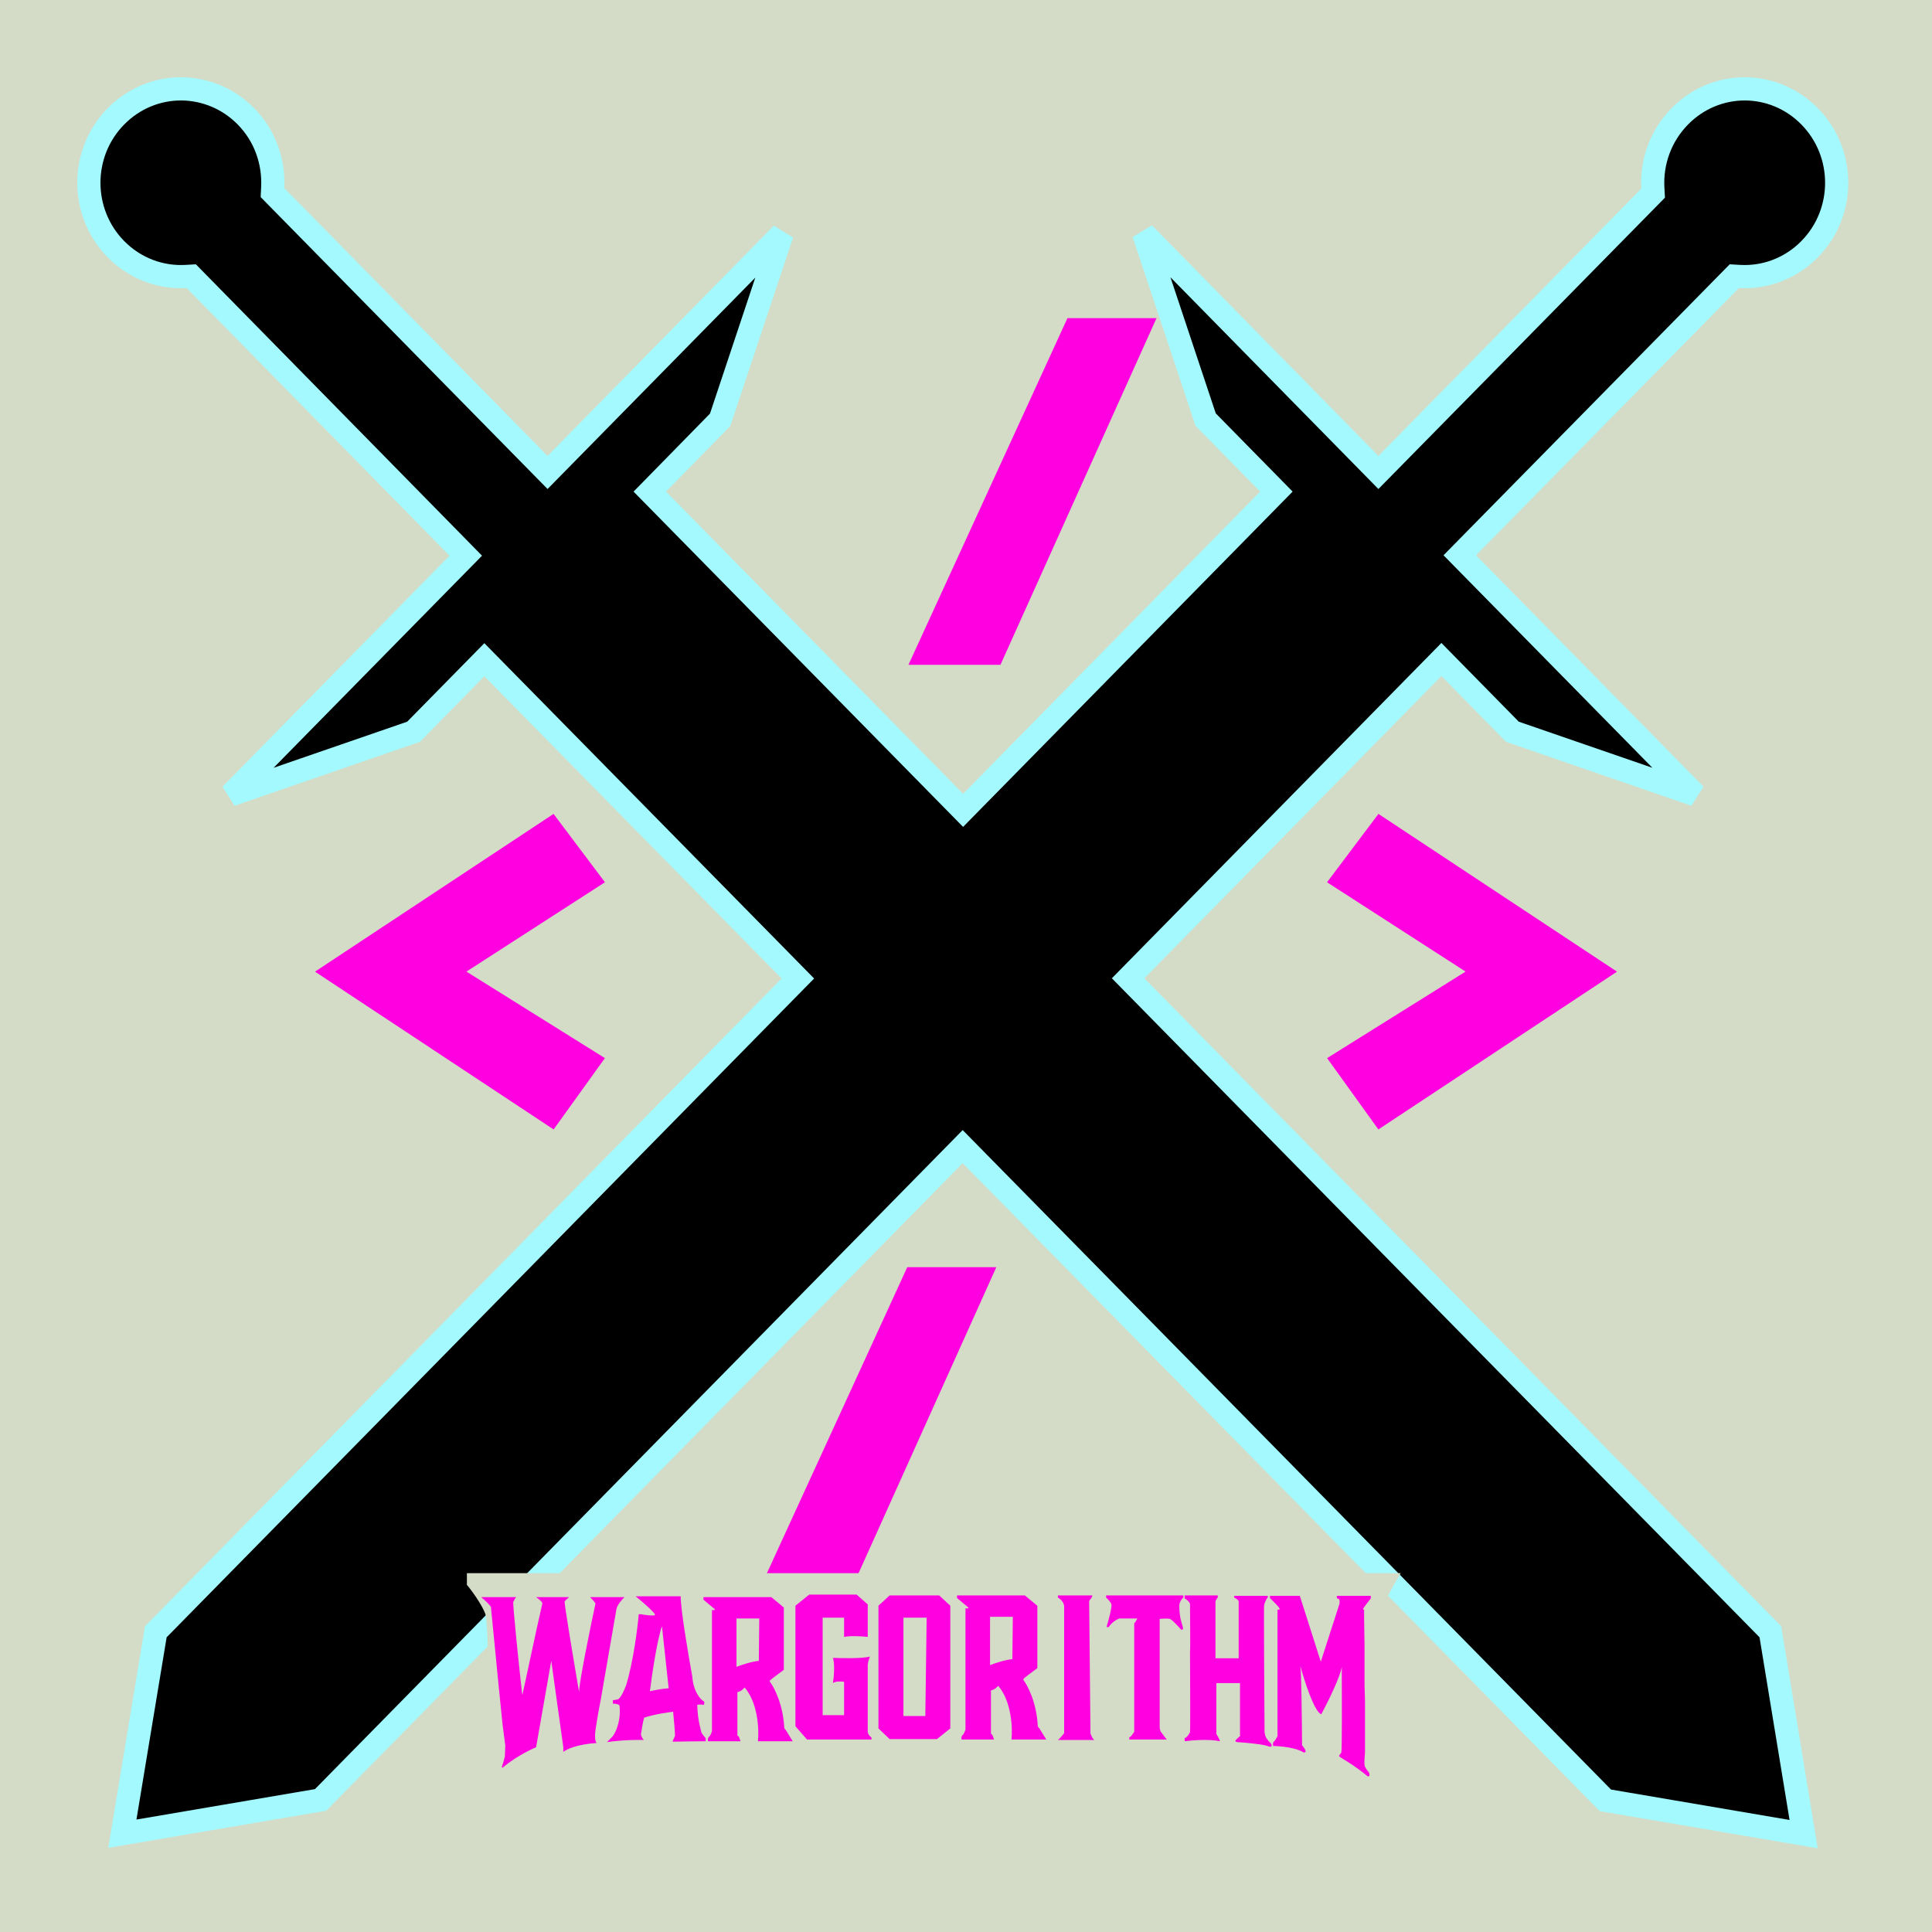
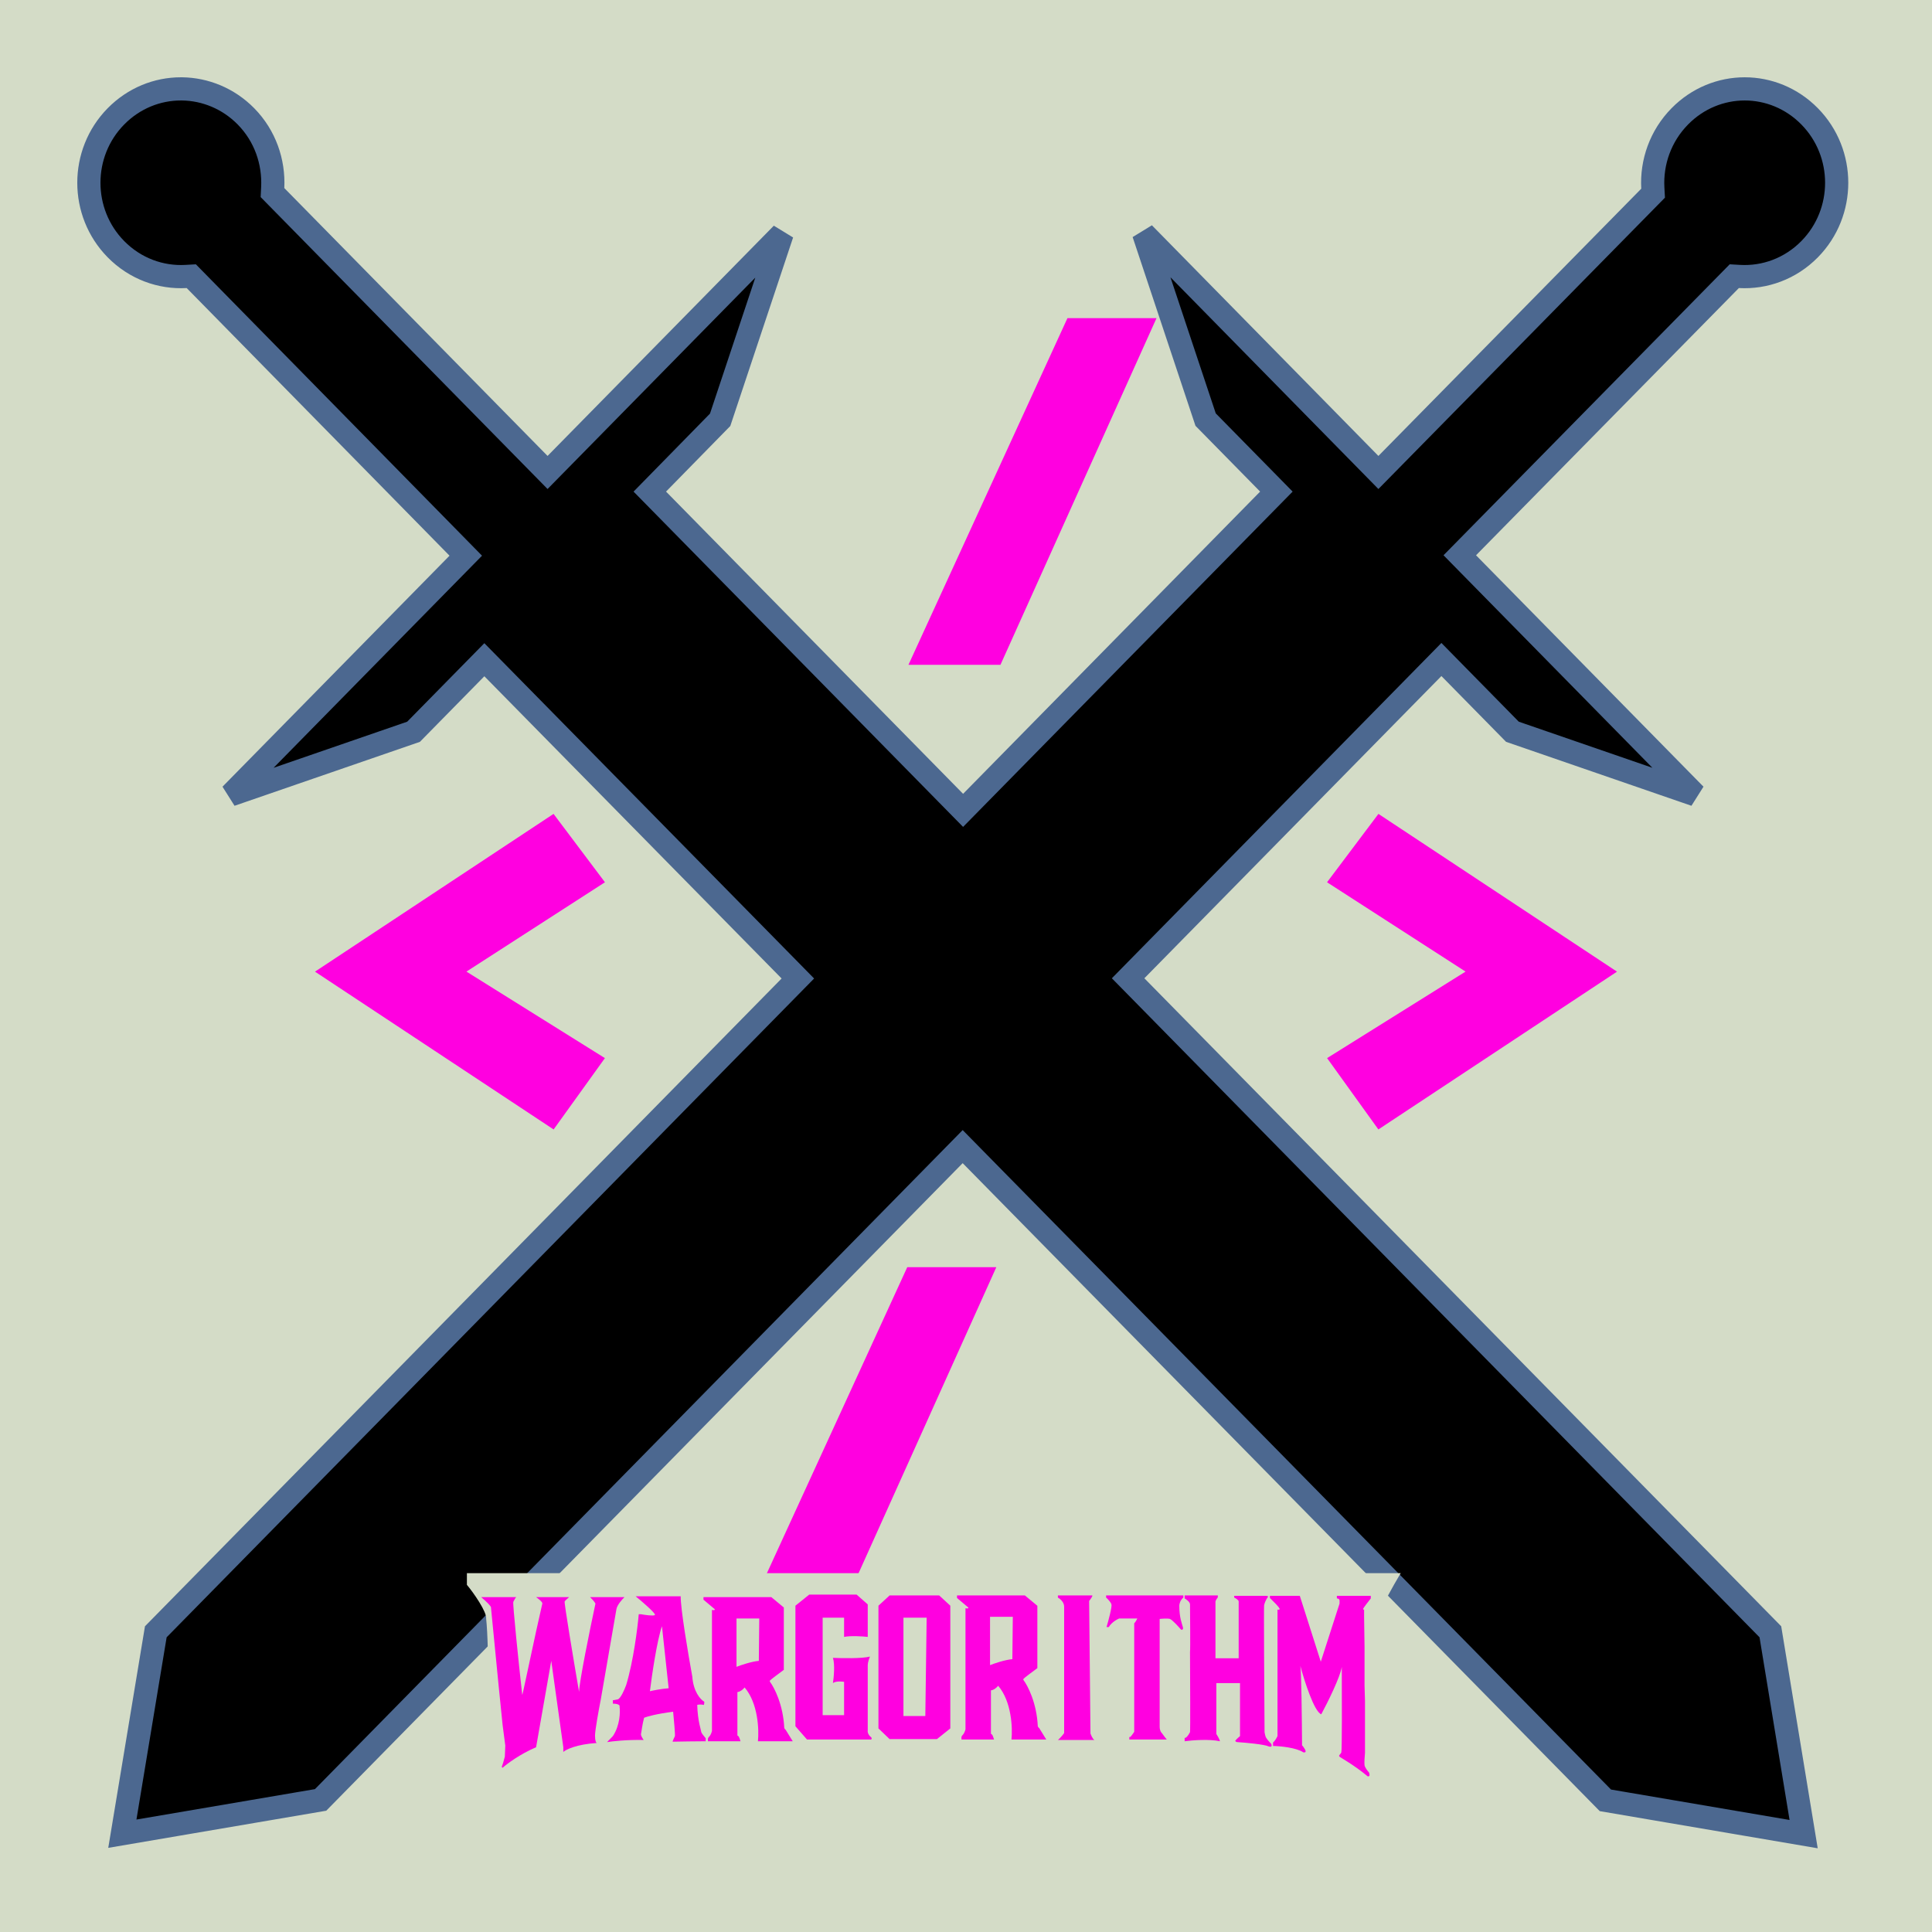
<svg xmlns="http://www.w3.org/2000/svg" width="250" height="250" viewBox="0 0 250 250" fill="none">
  <rect width="250" height="250" fill="#D4DCC7" />
-   <path d="M23.402 11.501H23.57C26.554 11.545 29.546 12.736 31.832 15.061C34.308 17.581 35.453 20.938 35.291 24.263L35.259 24.919L35.719 25.388L69.784 60.049L70.854 61.137L71.924 60.049L101.204 30.256L93.186 54.323L85.114 62.562L84.084 63.613L85.116 64.663L123.553 103.773L124.623 104.861L125.693 103.773L164.13 64.663L165.163 63.612L164.13 62.56L156.006 54.294L147.986 30.204L177.295 60.049L178.365 61.138L179.435 60.05L213.445 25.472L213.91 24.999L213.874 24.338C213.691 20.997 214.86 17.606 217.36 15.062C219.691 12.69 222.727 11.501 225.765 11.501C228.802 11.501 231.838 12.69 234.169 15.062C238.832 19.807 238.832 27.495 234.169 32.24C231.671 34.782 228.351 35.96 225.094 35.776L224.416 35.737L223.939 36.222L189.929 70.8L188.895 71.851L189.928 72.903L219.36 102.849L195.708 94.69L187.587 86.428L186.517 85.339L185.448 86.428L147.01 125.537L145.977 126.589L147.01 127.64L229.085 211.151L233.39 237.335L207.735 232.963L125.639 149.459L124.569 148.371L123.499 149.46L41.485 232.909L15.832 237.28L20.161 211.152L102.21 127.668L103.243 126.617L102.209 125.565L63.745 86.456L62.675 85.368L61.606 86.456L53.513 94.691L29.861 102.85L59.238 72.958L60.271 71.907L59.239 70.856L25.228 36.223L24.752 35.738L24.073 35.776C20.815 35.961 17.496 34.782 14.997 32.24C10.334 27.495 10.334 19.807 14.997 15.062C17.329 12.691 20.365 11.501 23.402 11.501Z" fill="black" stroke="#A4F9FE" stroke-width="3" />
-   <path d="M77.558 137.061L71.513 145.468L41.667 125.731L71.513 105.994L77.558 114.035L59.424 125.731L77.558 137.061Z" fill="#FF00E0" stroke="#FF00E0" />
-   <path d="M172.442 137.061L178.487 145.468L208.333 125.731L178.487 105.994L172.442 114.035L190.577 125.731L172.442 137.061Z" fill="#FF00E0" stroke="#FF00E0" />
+   <path d="M23.402 11.501H23.57C26.554 11.545 29.546 12.736 31.832 15.061C34.308 17.581 35.453 20.938 35.291 24.263L35.259 24.919L35.719 25.388L69.784 60.049L70.854 61.137L71.924 60.049L101.204 30.256L93.186 54.323L85.114 62.562L84.084 63.613L85.116 64.663L123.553 103.773L124.623 104.861L125.693 103.773L164.13 64.663L165.163 63.612L164.13 62.56L156.006 54.294L147.986 30.204L177.295 60.049L178.365 61.138L179.435 60.05L213.445 25.472L213.91 24.999L213.874 24.338C213.691 20.997 214.86 17.606 217.36 15.062C219.691 12.69 222.727 11.501 225.765 11.501C228.802 11.501 231.838 12.69 234.169 15.062C238.832 19.807 238.832 27.495 234.169 32.24C231.671 34.782 228.351 35.96 225.094 35.776L224.416 35.737L223.939 36.222L189.929 70.8L188.895 71.851L189.928 72.903L219.36 102.849L195.708 94.69L187.587 86.428L186.517 85.339L185.448 86.428L147.01 125.537L145.977 126.589L147.01 127.64L229.085 211.151L233.39 237.335L207.735 232.963L125.639 149.459L124.569 148.371L123.499 149.46L41.485 232.909L15.832 237.28L20.161 211.152L102.21 127.668L103.243 126.617L102.209 125.565L63.745 86.456L62.675 85.368L61.606 86.456L53.513 94.691L29.861 102.85L59.238 72.958L60.271 71.907L59.239 70.856L25.228 36.223L24.752 35.738L24.073 35.776C20.815 35.961 17.496 34.782 14.997 32.24C10.334 27.495 10.334 19.807 14.997 15.062C17.329 12.691 20.365 11.501 23.402 11.501Z" fill="black" stroke="#4C6890" stroke-width="3" />
+   <path d="M77.558 137.061L71.513 145.468L41.667 125.731L71.513 105.994L77.558 114.035L59.423 125.731L77.558 137.061Z" fill="#FF00E0" stroke="#FF00E0" />
+   <path d="M172.442 137.061L178.487 145.468L208.333 125.731L178.487 105.994L172.442 114.035L190.576 125.731L172.442 137.061Z" fill="#FF00E0" stroke="#FF00E0" />
  <path d="M108.407 208.333H97.604L117.72 164.474H128.15L108.407 208.333Z" fill="#FF00E0" stroke="#FF00E0" />
-   <path d="M129.136 85.526H118.333L138.449 41.667H148.88L129.136 85.526Z" fill="#FF00E0" stroke="#FF00E0" />
-   <path d="M62.906 209.432C63.005 208.596 61.288 206.104 60.417 205.079V204.208V204.092V203.57H181.25C180.055 205.566 179.093 207.42 178.761 208.097C178.015 213.112 179.072 226.943 179.695 233.231C131.809 224.222 81.551 229.477 62.408 233.231C63.354 225.151 63.3 213.07 62.906 209.432Z" fill="#D4DCC7" />
-   <path d="M168.832 226.314C169.109 226.756 168.832 226.793 168.658 226.756C167.734 226.136 165.655 225.945 164.731 225.926V225.483C164.962 225.306 165.212 224.856 165.308 224.653V208.273C165.347 208.292 165.447 208.318 165.539 208.273C165.632 208.229 165.578 208.144 165.539 208.107C165.493 207.93 164.711 207.148 164.326 206.779V206.503H168.196L170.911 215.025L173.337 207.499V207.111C173.337 206.89 173.106 206.835 172.99 206.835V206.503H177.38V206.835C177.072 207.222 176.444 208.03 176.398 208.163C176.352 208.296 176.456 208.292 176.514 208.273V209.214C176.514 209.834 176.552 212.075 176.571 213.118V218.124C176.571 218.256 176.61 219.507 176.629 220.116V222.772V224.875V226.812C176.591 227.217 176.525 228.106 176.571 228.416C176.618 228.726 176.976 229.173 177.149 229.357C177.334 229.844 177.111 229.892 176.976 229.855C175.185 228.361 173.51 227.476 173.337 227.31C173.164 227.144 173.452 227.033 173.568 226.756C173.66 226.535 173.645 219.286 173.626 215.689C173.441 216.972 171.797 220.3 170.969 221.831C170.051 221.479 168.791 217.531 168.265 215.562C168.396 216.216 168.466 222.653 168.485 225.871C168.485 225.834 168.554 225.871 168.832 226.314Z" fill="#FF00E0" />
-   <path d="M157.857 225.317C156.471 225.008 154.238 225.188 153.294 225.317V224.875H153.41C153.757 224.653 153.93 224.211 153.988 224.139C154.034 224.082 154.007 217.19 153.988 213.752C154.045 213.586 153.988 207.997 153.988 207.609C153.988 207.299 153.525 206.964 153.294 206.835V206.447H157.569C157.615 206.447 157.588 206.613 157.569 206.724C157.384 206.945 157.299 207.148 157.28 207.222V214.582H160.283V207.222C160.283 207.045 159.898 206.816 159.706 206.724V206.503H163.807C164.038 206.503 164.096 206.576 164.096 206.613C163.772 207.012 163.614 207.517 163.576 207.72C163.529 207.941 163.595 218.769 163.633 224.155C163.68 224.421 163.73 224.598 163.749 224.653C163.795 224.919 164.269 225.428 164.5 225.65C164.685 226.092 164.346 226.055 164.153 225.982C163.599 225.716 161.227 225.502 160.11 225.428C159.971 225.428 159.898 225.354 159.879 225.317C159.694 225.317 160.187 224.875 160.457 224.653V217.792H157.395V224.377C157.765 224.952 157.857 225.244 157.857 225.317Z" fill="#FF00E0" />
-   <path d="M150.984 225.096H146.132V224.764H146.248C146.34 224.72 146.633 224.303 146.768 224.1V210.044C146.906 209.956 147.076 209.602 147.172 209.436H144.804C144.018 209.79 143.591 210.321 143.475 210.542H143.186C143.437 209.694 143.914 207.919 143.822 207.609C143.729 207.299 143.321 206.89 143.129 206.724V206.447H153.121V206.724C152.705 207.078 152.601 207.572 152.601 207.775C152.601 209.325 152.948 210.1 153.063 210.542C153.156 210.896 152.948 210.911 152.832 210.874C152.466 210.45 151.666 209.579 151.388 209.491C151.111 209.402 150.387 209.454 150.06 209.491V223.436C150.06 223.923 150.252 224.192 150.349 224.266C150.626 224.664 150.888 224.985 150.984 225.096Z" fill="#FF00E0" />
-   <path d="M141.627 225.151H136.891C136.983 225.107 137.468 224.598 137.699 224.266V207.886C137.699 207.311 137.16 206.872 136.891 206.724V206.447H141.338C141.431 206.492 141.107 206.945 140.934 207.167L141.107 224.321C141.338 224.941 141.55 225.133 141.627 225.151Z" fill="#FF00E0" />
-   <path d="M99.635 217.459C99.589 217.548 99.616 217.607 99.635 217.625C100.194 218.363 101.345 220.592 101.484 223.602C101.503 223.657 101.565 223.779 101.657 223.823L102.581 225.317H98.076C98.23 223.845 98.1 220.394 96.353 218.356C96.215 218.537 95.835 218.909 95.419 218.954V224.543C95.419 224.561 95.442 224.609 95.535 224.653C95.627 224.698 95.766 225.115 95.823 225.317H91.607V225.096C91.588 225.041 91.595 224.886 91.78 224.709C91.965 224.532 92.088 224.155 92.127 223.989V208.329C92.223 208.347 92.427 208.373 92.473 208.329C92.519 208.284 92.493 208.236 92.473 208.218L91.029 207.001V206.669H99.809L101.426 208.009V216.076C100.848 216.5 99.682 217.371 99.635 217.459Z" fill="#FF00E0" />
+   <path d="M129.136 85.526H118.333L138.449 41.667H148.879L129.136 85.526Z" fill="#FF00E0" stroke="#FF00E0" />
+   <path d="M62.906 209.432C63.005 208.596 61.288 206.104 60.417 205.079V204.208V204.092V203.57H181.25C180.055 205.567 179.093 207.42 178.761 208.097C178.014 213.112 179.072 226.943 179.694 233.231C131.809 224.222 81.551 229.477 62.408 233.231C63.353 225.151 63.3 213.07 62.906 209.432Z" fill="#D4DCC7" />
+   <path d="M168.832 226.314C169.109 226.756 168.832 226.793 168.658 226.756C167.734 226.137 165.655 225.945 164.731 225.926V225.484C164.962 225.306 165.212 224.856 165.308 224.653V208.273C165.347 208.292 165.447 208.318 165.539 208.273C165.632 208.229 165.578 208.144 165.539 208.107C165.493 207.93 164.711 207.148 164.326 206.779V206.503H168.196L170.911 215.025L173.337 207.499V207.111C173.337 206.89 173.106 206.835 172.99 206.835V206.503H177.38V206.835C177.072 207.222 176.444 208.03 176.398 208.163C176.352 208.296 176.456 208.292 176.514 208.273V209.214C176.514 209.834 176.552 212.075 176.571 213.118V218.124C176.571 218.256 176.61 219.507 176.629 220.116V222.772V224.875V226.812C176.591 227.217 176.525 228.107 176.571 228.416C176.618 228.726 176.976 229.173 177.149 229.357C177.334 229.844 177.111 229.892 176.976 229.855C175.185 228.361 173.51 227.476 173.337 227.31C173.164 227.144 173.452 227.033 173.568 226.756C173.66 226.535 173.645 219.286 173.626 215.689C173.441 216.973 171.797 220.3 170.969 221.831C170.051 221.479 168.791 217.531 168.264 215.562C168.396 216.216 168.466 222.653 168.485 225.871C168.485 225.834 168.554 225.871 168.832 226.314Z" fill="#FF00E0" />
+   <path d="M157.857 225.318C156.471 225.008 154.238 225.188 153.294 225.318V224.875H153.41C153.756 224.653 153.93 224.211 153.987 224.139C154.034 224.082 154.007 217.19 153.987 213.752C154.045 213.586 153.987 207.997 153.987 207.609C153.987 207.3 153.525 206.964 153.294 206.835V206.447H157.569C157.615 206.447 157.588 206.613 157.569 206.724C157.384 206.945 157.299 207.148 157.28 207.222V214.582H160.283V207.222C160.283 207.045 159.898 206.816 159.706 206.724V206.503H163.807C164.038 206.503 164.095 206.576 164.095 206.613C163.772 207.012 163.614 207.517 163.576 207.72C163.529 207.941 163.595 218.769 163.633 224.155C163.68 224.421 163.73 224.598 163.749 224.653C163.795 224.919 164.269 225.428 164.5 225.65C164.685 226.092 164.346 226.055 164.153 225.982C163.599 225.716 161.227 225.502 160.11 225.428C159.971 225.428 159.898 225.354 159.879 225.318C159.694 225.318 160.187 224.875 160.457 224.653V217.792H157.395V224.377C157.765 224.952 157.857 225.244 157.857 225.318Z" fill="#FF00E0" />
+   <path d="M150.984 225.096H146.132V224.764H146.248C146.34 224.72 146.633 224.303 146.767 224.1V210.044C146.906 209.956 147.076 209.602 147.172 209.436H144.804C144.018 209.79 143.591 210.321 143.475 210.542H143.186C143.437 209.694 143.914 207.919 143.822 207.609C143.729 207.3 143.321 206.89 143.129 206.724V206.447H153.121V206.724C152.705 207.078 152.601 207.573 152.601 207.775C152.601 209.325 152.948 210.1 153.063 210.542C153.156 210.896 152.948 210.911 152.832 210.874C152.466 210.45 151.665 209.579 151.388 209.491C151.111 209.402 150.387 209.454 150.06 209.491V223.436C150.06 223.923 150.252 224.192 150.349 224.266C150.626 224.665 150.888 224.986 150.984 225.096Z" fill="#FF00E0" />
+   <path d="M141.627 225.152H136.891C136.983 225.107 137.468 224.598 137.699 224.266V207.886C137.699 207.311 137.16 206.872 136.891 206.724V206.447H141.338C141.43 206.492 141.107 206.945 140.934 207.167L141.107 224.321C141.338 224.941 141.55 225.133 141.627 225.152Z" fill="#FF00E0" />
+   <path d="M99.635 217.46C99.589 217.548 99.616 217.607 99.635 217.626C100.194 218.363 101.345 220.592 101.484 223.602C101.503 223.657 101.565 223.779 101.657 223.823L102.581 225.318H98.076C98.23 223.845 98.1 220.394 96.353 218.356C96.215 218.537 95.835 218.909 95.419 218.954V224.543C95.419 224.561 95.442 224.609 95.535 224.653C95.627 224.698 95.766 225.115 95.823 225.318H91.607V225.096C91.588 225.041 91.595 224.886 91.78 224.709C91.965 224.532 92.088 224.155 92.127 223.989V208.329C92.223 208.347 92.427 208.373 92.473 208.329C92.519 208.285 92.493 208.237 92.473 208.218L91.029 207.001V206.669H99.809L101.426 208.009V216.076C100.848 216.5 99.682 217.371 99.635 217.46Z" fill="#FF00E0" />
  <path d="M98.192 214.914C97.221 215.003 95.862 215.467 95.303 215.689V209.436H98.249L98.192 214.914Z" fill="#D4DCC7" />
  <path fill-rule="evenodd" clip-rule="evenodd" d="M113.671 223.657L115.115 225.041H121.238L122.97 223.657V207.775L121.526 206.447H115.115L113.671 207.775V223.657ZM119.909 209.325L119.736 222.053H118.321H116.906V209.325H119.909Z" fill="#FF00E0" />
-   <path d="M104.43 225.096H112.574C112.689 225.115 112.886 225.085 112.747 224.819C112.285 224.465 112.247 224.045 112.285 223.879V215.467C112.285 215.113 112.478 214.582 112.574 214.361C111.557 214.626 108.954 214.582 107.78 214.527C108.057 215.368 107.895 217.054 107.78 217.791C108.103 217.526 108.877 217.57 109.224 217.625V221.942H106.451V209.325H109.224V211.815C110.102 211.638 111.63 211.741 112.285 211.815V207.609L110.841 206.337H104.719L102.928 207.775V223.381L104.43 225.096Z" fill="#FF00E0" />
-   <path d="M132.443 217.238C132.397 217.327 132.424 217.386 132.443 217.404C133.001 218.142 134.153 220.37 134.291 223.381C134.311 223.436 134.372 223.558 134.465 223.602L135.389 225.096H130.884C131.037 223.623 130.907 220.173 129.161 218.135C129.023 218.316 128.643 218.688 128.227 218.732V224.321C128.227 224.34 128.25 224.388 128.342 224.432C128.435 224.476 128.573 224.893 128.631 225.096H124.415V224.875C124.395 224.819 124.403 224.664 124.588 224.487C124.773 224.31 124.896 223.934 124.934 223.768V208.107C125.031 208.126 125.235 208.152 125.281 208.107C125.327 208.063 125.3 208.015 125.281 207.997L123.837 206.779V206.447H132.616L134.234 207.788V215.855C133.656 216.279 132.489 217.15 132.443 217.238Z" fill="#FF00E0" />
+   <path d="M104.43 225.096H112.574C112.689 225.115 112.886 225.085 112.747 224.819C112.285 224.465 112.246 224.045 112.285 223.879V215.467C112.285 215.113 112.477 214.582 112.574 214.361C111.557 214.626 108.954 214.582 107.78 214.527C108.057 215.368 107.895 217.054 107.78 217.792C108.103 217.526 108.877 217.57 109.224 217.626V221.942H106.451V209.325H109.224V211.815C110.102 211.638 111.63 211.741 112.285 211.815V207.609L110.841 206.337H104.718L102.928 207.775V223.381L104.43 225.096Z" fill="#FF00E0" />
+   <path d="M132.443 217.238C132.397 217.327 132.424 217.386 132.443 217.404C133.001 218.142 134.153 220.37 134.291 223.381C134.311 223.436 134.372 223.558 134.465 223.602L135.389 225.096H130.884C131.037 223.623 130.907 220.173 129.161 218.135C129.023 218.316 128.642 218.688 128.227 218.732V224.321C128.227 224.34 128.25 224.388 128.342 224.432C128.435 224.476 128.573 224.893 128.631 225.096H124.414V224.875C124.395 224.82 124.403 224.665 124.588 224.487C124.773 224.31 124.896 223.934 124.934 223.768V208.107C125.031 208.126 125.235 208.152 125.281 208.107C125.327 208.063 125.3 208.015 125.281 207.997L123.837 206.779V206.447H132.616L134.234 207.788V215.855C133.656 216.279 132.489 217.15 132.443 217.238Z" fill="#FF00E0" />
  <path d="M130.999 214.693C130.029 214.781 128.669 215.246 128.111 215.467V209.214H131.057L130.999 214.693Z" fill="#D4DCC7" />
-   <path d="M83.29 225.151C81.118 225.107 79.227 225.317 78.553 225.428L79.304 224.653C80.228 223.281 80.267 221.536 80.171 220.835C80.263 220.525 79.631 220.448 79.304 220.448V220.005C79.362 220.005 79.57 219.983 79.939 219.894C80.309 219.806 80.825 218.603 81.037 218.013C81.961 214.958 82.5 210.653 82.654 208.882H82.943C83.444 208.974 84.502 209.126 84.734 208.993C84.965 208.86 83.174 207.314 82.25 206.558H88.084C88.037 208.019 89.066 214.121 89.585 216.961C89.724 218.909 90.644 219.913 91.087 220.171C91.18 220.171 91.126 220.466 91.087 220.614C90.671 220.525 90.336 220.577 90.221 220.614C90.278 222.717 90.74 223.934 90.74 224.1C90.74 224.233 91.126 224.709 91.318 224.93V225.317C90.163 225.317 87.987 225.354 87.044 225.373C86.998 225.373 87.217 224.893 87.333 224.653C87.379 224.432 87.198 222.458 87.102 221.499C84.976 221.765 83.713 222.126 83.347 222.274C83.116 223.104 83.001 224.155 82.943 224.377C82.897 224.554 83.155 224.967 83.29 225.151Z" fill="#FF00E0" />
+   <path d="M83.29 225.152C81.118 225.107 79.227 225.318 78.553 225.428L79.304 224.653C80.228 223.281 80.267 221.536 80.171 220.835C80.263 220.525 79.631 220.448 79.304 220.448V220.005C79.362 220.005 79.57 219.983 79.939 219.894C80.309 219.806 80.825 218.603 81.037 218.013C81.961 214.958 82.5 210.653 82.654 208.882H82.943C83.444 208.974 84.502 209.126 84.734 208.993C84.965 208.86 83.174 207.314 82.25 206.558H88.084C88.037 208.019 89.066 214.121 89.585 216.962C89.724 218.909 90.644 219.913 91.087 220.171C91.18 220.171 91.126 220.466 91.087 220.614C90.671 220.525 90.336 220.577 90.221 220.614C90.278 222.717 90.74 223.934 90.74 224.1C90.74 224.233 91.126 224.709 91.318 224.93V225.318C90.163 225.318 87.987 225.354 87.044 225.373C86.998 225.373 87.217 224.893 87.333 224.653C87.379 224.432 87.198 222.458 87.102 221.499C84.976 221.765 83.713 222.126 83.347 222.274C83.116 223.104 83.001 224.155 82.943 224.377C82.897 224.554 83.155 224.967 83.29 225.152Z" fill="#FF00E0" />
  <path d="M85.658 210.432C85.011 212.291 84.348 216.814 84.098 218.843C84.483 218.751 85.507 218.544 86.524 218.456C86.351 216.814 85.935 212.911 85.658 210.432Z" fill="#D4DCC7" />
-   <path d="M69.37 226.092C67.29 226.978 65.615 228.232 65.038 228.748L64.922 228.638L65.095 228.14L65.326 227.31L65.384 225.871L65.038 223.215C64.903 221.942 64.414 217.127 63.536 208.052C63.628 207.875 62.727 207.056 62.265 206.669H66.828C66.724 206.669 66.539 207.045 66.424 207.277C66.308 207.321 67.117 215.235 67.579 219.33C67.637 219.33 69.254 211.446 70.178 207.499C70.224 207.322 69.678 206.871 69.37 206.669H73.644C73.49 206.798 73.159 207.089 73.066 207.222C72.976 207.352 74.245 214.925 74.93 218.928C74.966 217.571 76.309 210.973 77.052 207.499C76.913 207.233 76.532 206.835 76.359 206.669H80.806C80.498 206.964 79.859 207.687 79.766 208.218C79.674 208.749 78.38 216.224 77.745 219.894C77.494 221.167 76.994 223.89 76.994 224.598C76.994 225.306 77.148 225.52 77.225 225.539C74.591 225.716 73.24 226.387 72.893 226.701V226.092L71.333 214.914L69.37 226.092Z" fill="#FF00E0" />
+   <path d="M69.369 226.092C67.29 226.978 65.615 228.232 65.037 228.748L64.922 228.638L65.095 228.14L65.326 227.31L65.384 225.871L65.037 223.215C64.903 221.942 64.414 217.128 63.536 208.052C63.628 207.875 62.727 207.056 62.265 206.669H66.828C66.723 206.669 66.539 207.045 66.424 207.277C66.308 207.322 67.117 215.235 67.579 219.33C67.637 219.33 69.254 211.446 70.178 207.499C70.224 207.322 69.677 206.872 69.369 206.669H73.644C73.49 206.798 73.159 207.089 73.066 207.222C72.975 207.352 74.244 214.925 74.93 218.928C74.966 217.571 76.309 210.973 77.052 207.499C76.913 207.233 76.532 206.835 76.358 206.669H80.806C80.498 206.964 79.859 207.687 79.766 208.218C79.674 208.749 78.38 216.224 77.745 219.894C77.494 221.167 76.994 223.89 76.994 224.598C76.994 225.306 77.148 225.52 77.225 225.539C74.591 225.716 73.239 226.387 72.893 226.701V226.092L71.333 214.914L69.369 226.092Z" fill="#FF00E0" />
</svg>
